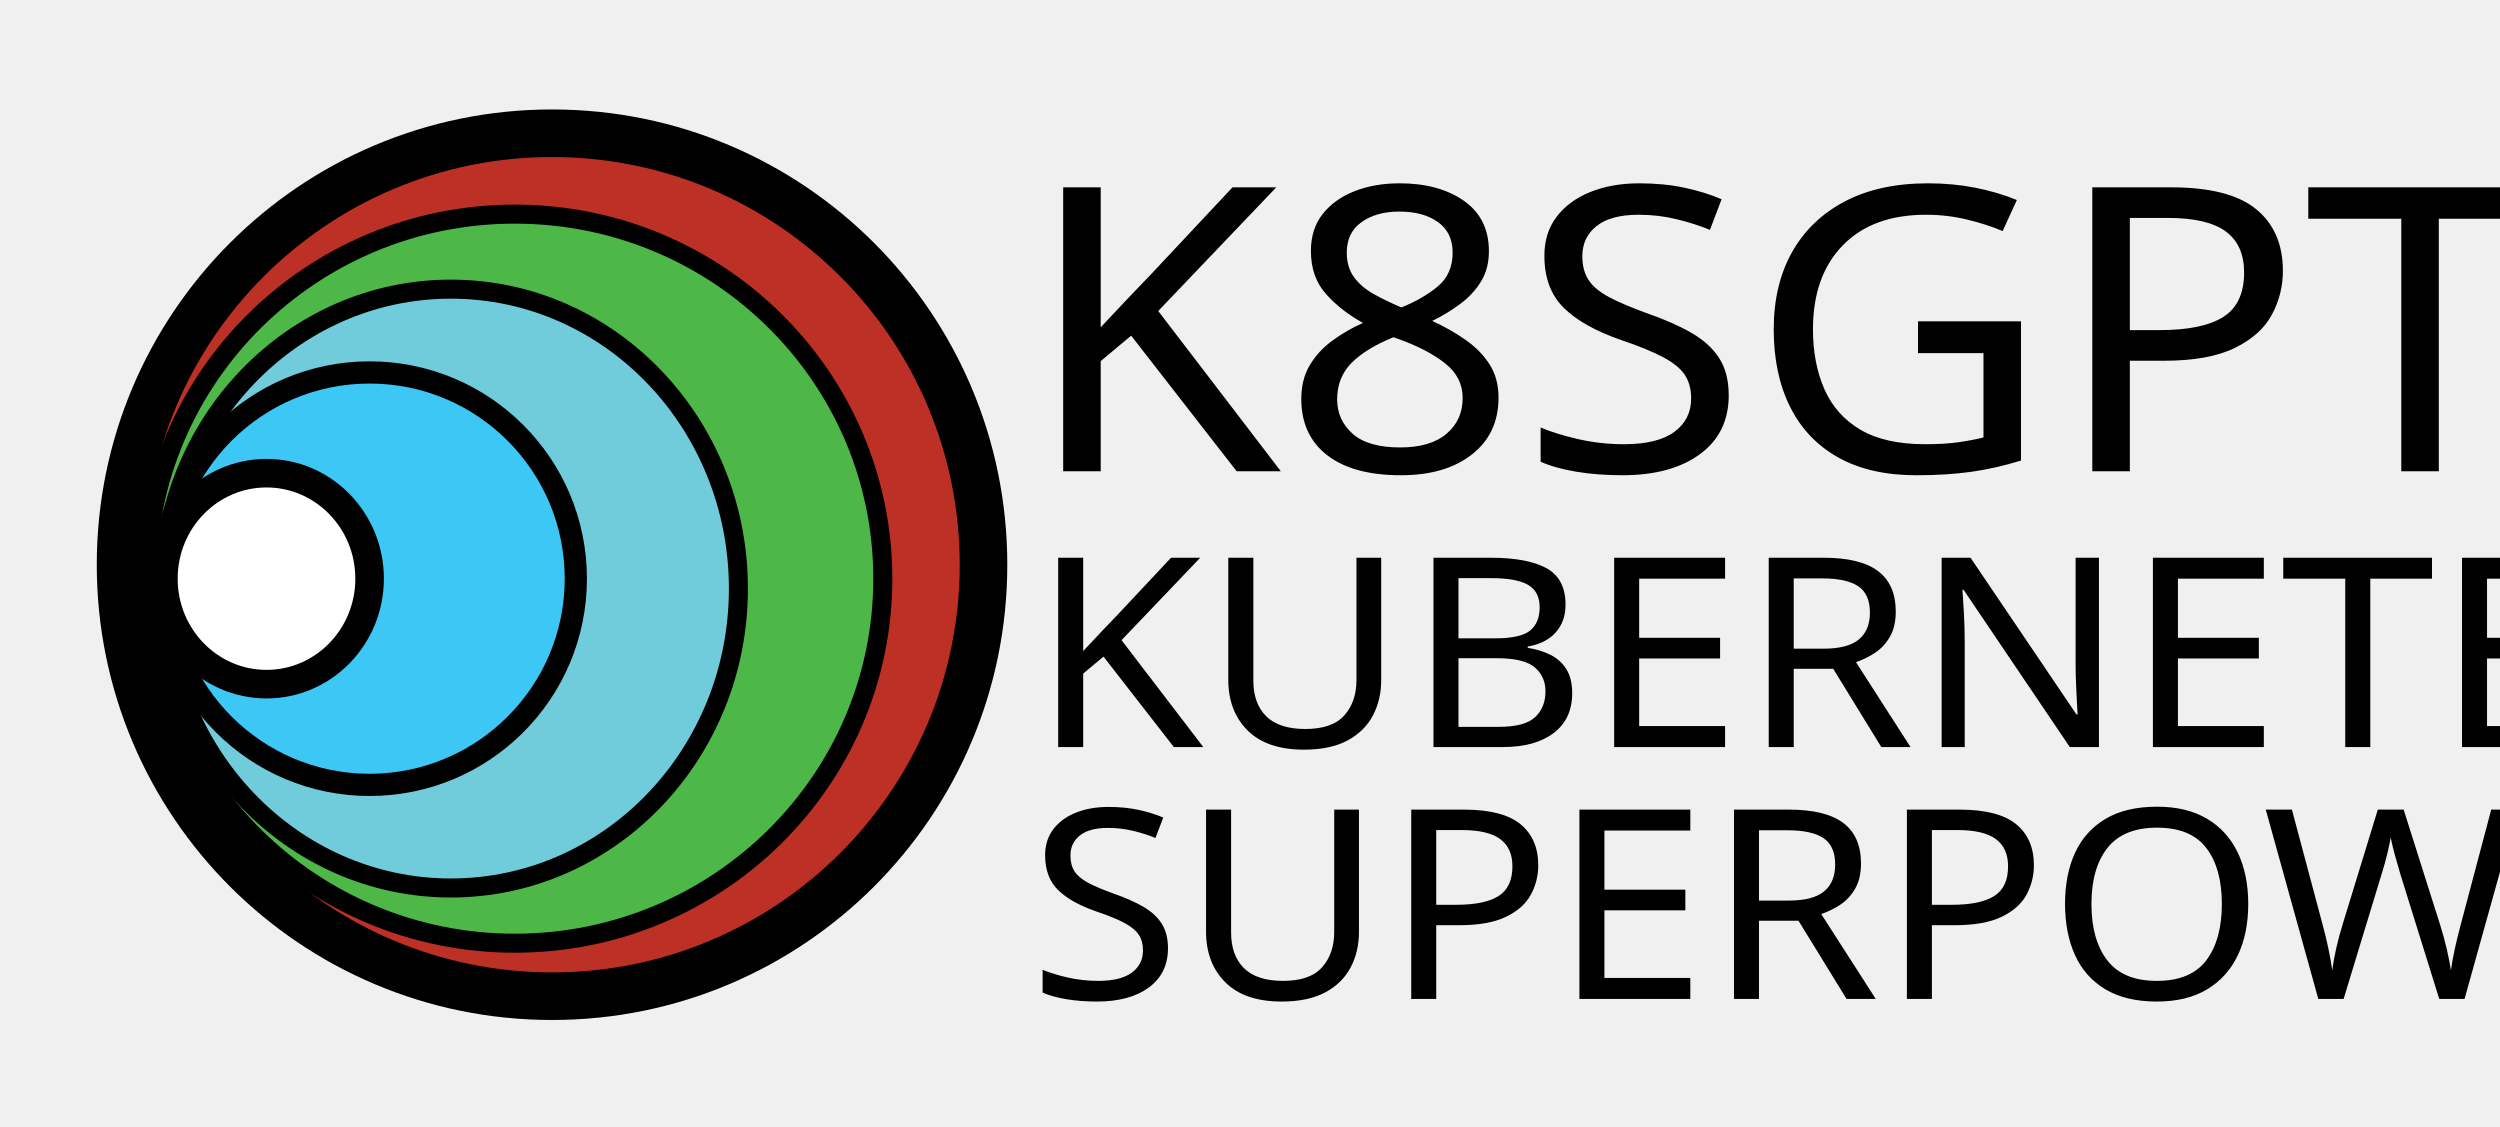
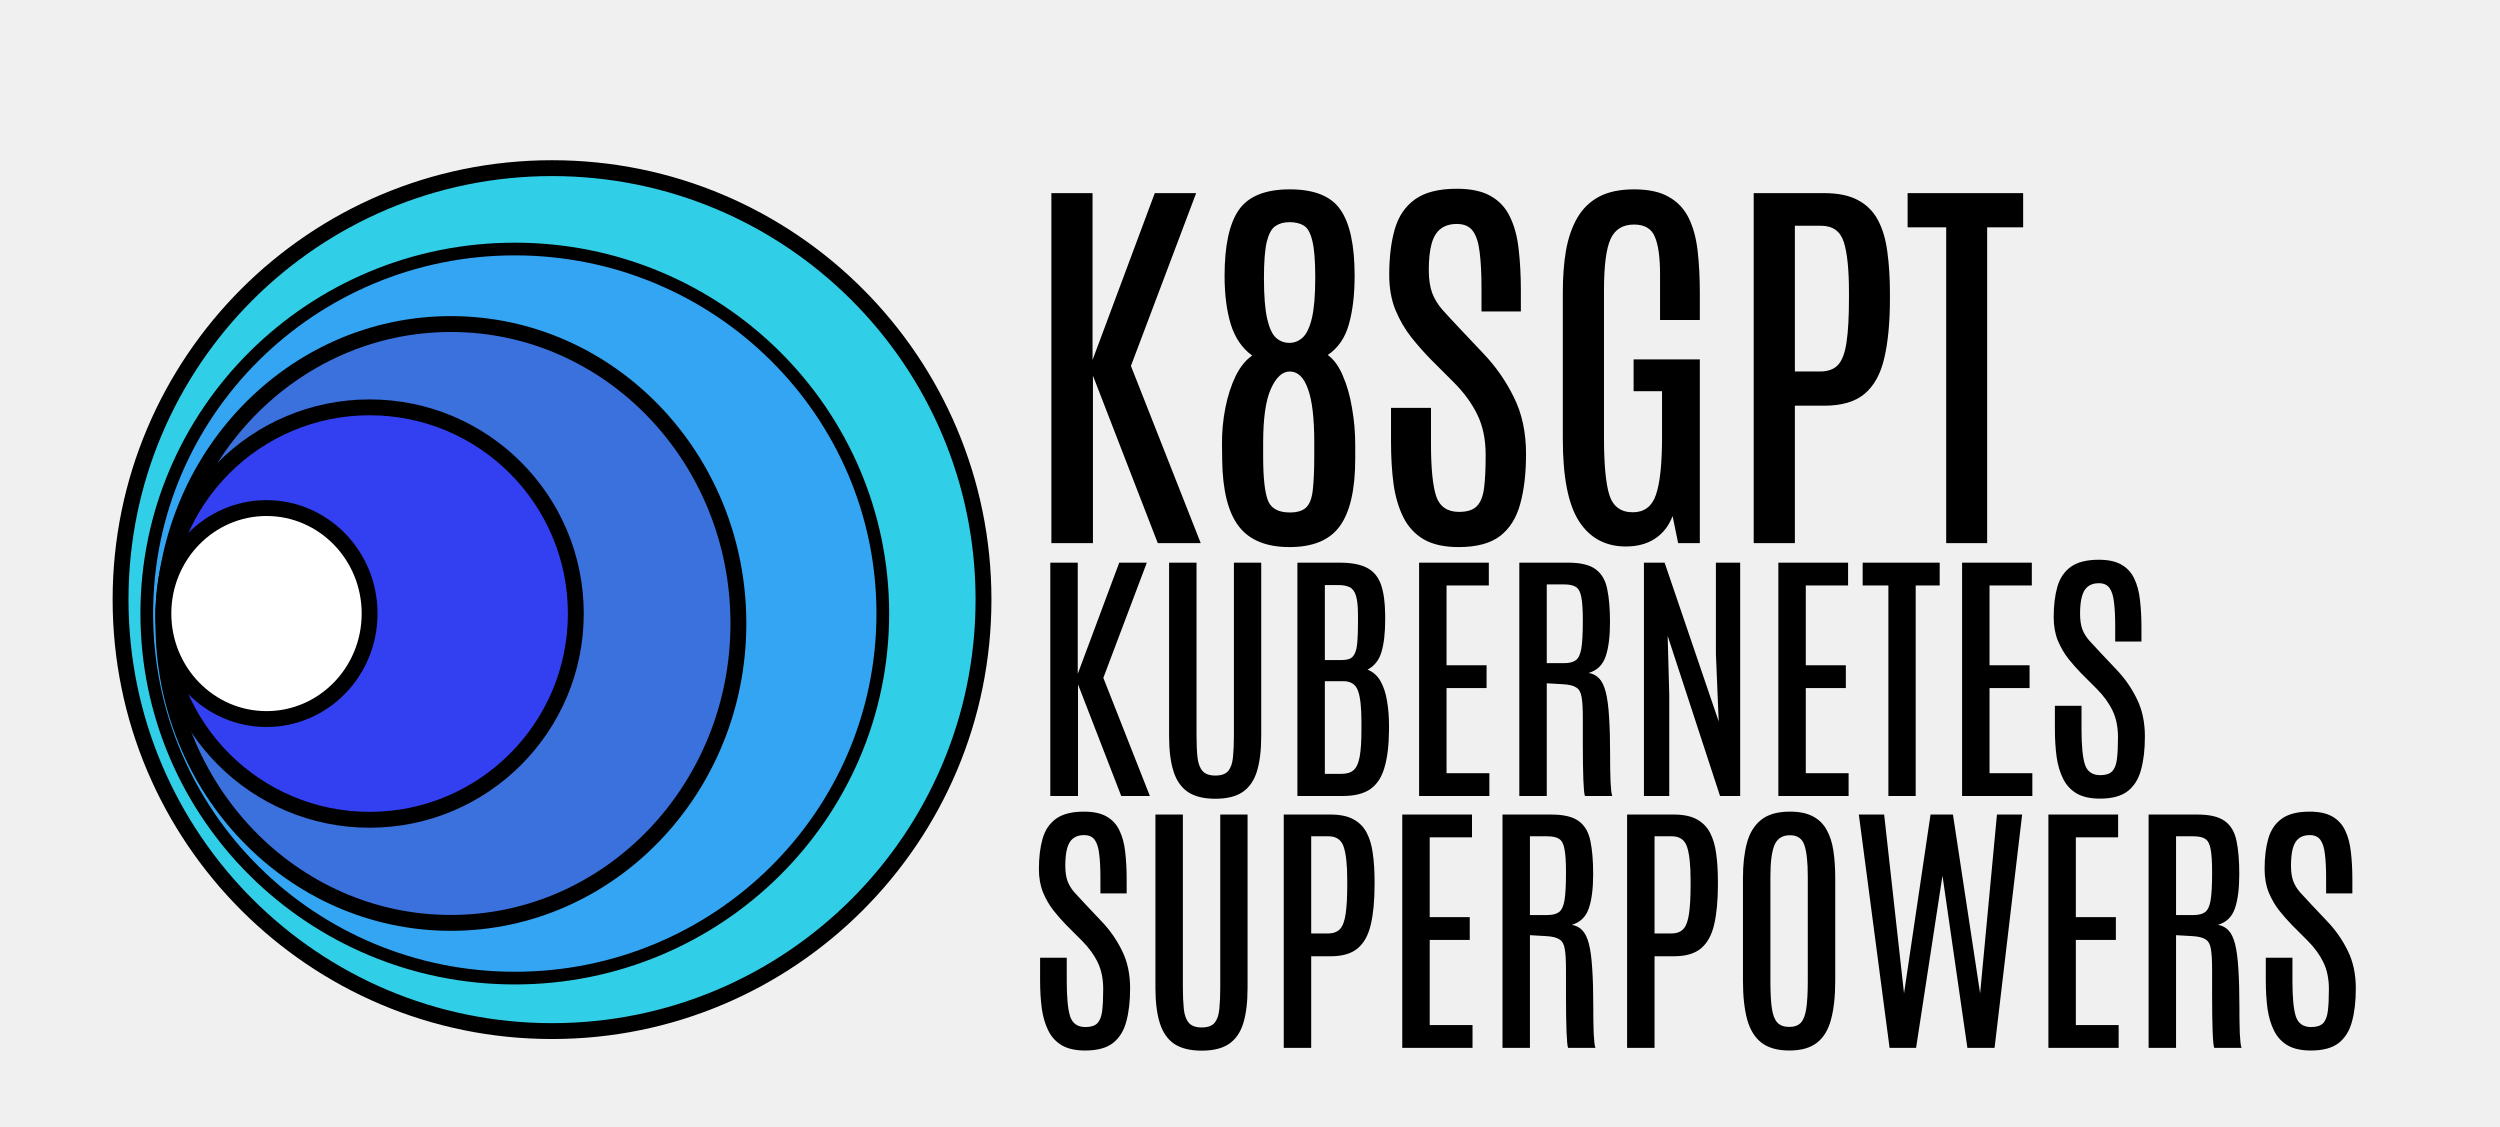
- <svg xmlns="http://www.w3.org/2000/svg" id="svg_document" data-name="svg document" viewBox="0 0 788 355">
-   <defs>
-     <style>
-       .cls-1 {
-         font-size: 125.363px;
-       }
- 
-       .cls-1, .cls-2, .cls-3 {
-         isolation: isolate;
-       }
- 
-       .cls-1, .cls-3 {
-         font-family: Antonio-Regular, Antonio;
-         font-variation-settings: 'wght' 400;
-       }
- 
-       .cls-4 {
-         fill: #3dc7f4;
-         stroke-width: 7px;
-       }
- 
-       .cls-4, .cls-5, .cls-6, .cls-7, .cls-8 {
-         stroke: #000;
-       }
- 
-       .cls-5 {
-         fill: #bd3026;
-         stroke-width: 15px;
-       }
- 
-       .cls-6 {
-         fill: #70ccda;
-       }
- 
-       .cls-6, .cls-7 {
-         stroke-width: 6px;
-       }
- 
-       .cls-7 {
-         fill: #4db748;
-       }
- 
-       .cls-3 {
-         font-size: 83.575px;
-       }
- 
-       .cls-8 {
-         fill: #fff;
-         stroke-width: 9px;
-       }
-     </style>
-   </defs>
-   <circle id="circle1" class="cls-5" cx="174" cy="178" r="136" />
-   <ellipse id="circle4" class="cls-7" cx="162.261" cy="182.395" rx="116" ry="114.903" />
-   <ellipse id="circle4-2" data-name="circle4" class="cls-6" cx="142.123" cy="185.517" rx="90.623" ry="94.378" />
-   <g id="main_group" data-name="main group">
-     <g id="sample_text_element" data-name="sample text element" class="cls-2" text-rendering="geometricPrecision">
-       <text class="cls-1" transform="translate(322.3706 148.5479) scale(1.04842 1)">
-         <tspan x="0" y="0">K8SGPT</tspan>
-       </text>
-     </g>
-     <g id="text1" class="cls-2" text-rendering="geometricPrecision">
-       <text class="cls-3" transform="translate(325.0396 235.4658) scale(1.04842 1)">
-         <tspan x="0" y="0">KUBERNETES</tspan>
-       </text>
-     </g>
-     <g id="text2" class="cls-2" text-rendering="geometricPrecision">
-       <text class="cls-3" transform="translate(324.1631 314.8623) scale(1.04842 1)">
-         <tspan x="0" y="0">SUPERPOWERS</tspan>
-       </text>
-     </g>
-   </g>
-   <circle id="circle3" class="cls-4" cx="116.5" cy="182.395" r="65" />
-   <ellipse id="circle5" class="cls-8" cx="84" cy="182.395" rx="32.5" ry="33.25" />
+ <svg xmlns="http://www.w3.org/2000/svg" width="788" height="355" viewBox="0 0 788 355" fill="none">
+   <path d="M174 325C249.111 325 310 264.111 310 189C310 113.889 249.111 53 174 53C98.889 53 38 113.889 38 189C38 264.111 98.889 325 174 325Z" fill="#31CEE8" stroke="black" stroke-width="5" />
+   <path d="M162.261 308.298C226.326 308.298 278.261 256.854 278.261 193.395C278.261 129.936 226.326 78.492 162.261 78.492C98.196 78.492 46.261 129.936 46.261 193.395C46.261 256.854 98.196 308.298 162.261 308.298Z" fill="#33A5F2" stroke="black" stroke-width="4" />
+   <path d="M142.123 290.895C192.172 290.895 232.745 248.641 232.745 196.517C232.745 144.394 192.172 102.139 142.123 102.139C92.073 102.139 51.5 144.394 51.5 196.517C51.5 248.641 92.073 290.895 142.123 290.895Z" fill="#3A71DC" stroke="black" stroke-width="5" />
+   <path d="M331.396 171.185V60.874H344.37V113.46L363.988 60.874H377.025L356.467 115.34L378.466 171.185H364.928L344.495 118.411V171.185H331.396ZM406.483 172.439C399.129 172.439 393.78 170.245 390.437 165.858C387.095 161.47 385.361 154.534 385.235 145.049L385.173 140.223C385.131 136.212 385.486 132.326 386.238 128.565C386.99 124.763 388.077 121.399 389.497 118.474C390.96 115.549 392.694 113.418 394.699 112.081C391.524 109.783 389.268 106.482 387.93 102.178C386.635 97.874 385.987 92.797 385.987 86.948C385.987 77.379 387.492 70.443 390.5 66.139C393.509 61.835 398.857 59.683 406.545 59.683C414.276 59.683 419.603 61.835 422.528 66.139C425.495 70.401 426.978 77.337 426.978 86.948C426.978 92.881 426.372 97.979 425.16 102.241C423.99 106.461 421.776 109.678 418.517 111.893C420.439 113.272 422.027 115.466 423.28 118.474C424.575 121.441 425.536 124.825 426.163 128.628C426.832 132.43 427.166 136.295 427.166 140.223V144.61C427.166 154.262 425.557 161.324 422.34 165.795C419.164 170.224 413.879 172.439 406.483 172.439ZM406.545 161.533C408.969 161.533 410.724 160.969 411.81 159.841C412.897 158.713 413.565 156.832 413.816 154.2C414.108 151.567 414.255 148.037 414.255 143.607V139.408C414.255 131.762 413.586 126.142 412.249 122.548C410.954 118.913 409.052 117.095 406.545 117.095C404.205 117.095 402.221 118.913 400.591 122.548C398.962 126.142 398.147 131.824 398.147 139.596V143.921C398.147 150.397 398.627 154.952 399.588 157.584C400.549 160.217 402.868 161.533 406.545 161.533ZM406.42 108.07C407.966 108.07 409.345 107.527 410.557 106.44C411.81 105.312 412.792 103.265 413.503 100.298C414.213 97.331 414.568 93.048 414.568 87.449C414.568 82.142 414.255 78.277 413.628 75.854C413.043 73.389 412.145 71.801 410.933 71.091C409.763 70.38 408.259 70.025 406.42 70.025C404.665 70.025 403.182 70.443 401.97 71.278C400.8 72.072 399.902 73.723 399.275 76.23C398.69 78.737 398.397 82.56 398.397 87.7C398.397 93.215 398.732 97.457 399.4 100.423C400.069 103.348 400.988 105.354 402.158 106.44C403.37 107.527 404.79 108.07 406.42 108.07ZM459.758 172.439C455.287 172.439 451.652 171.645 448.852 170.057C446.053 168.427 443.901 166.129 442.396 163.163C440.892 160.196 439.848 156.707 439.263 152.696C438.719 148.642 438.448 144.172 438.448 139.283V128.565H451.046V139.784C451.046 147.514 451.589 153.051 452.675 156.393C453.804 159.694 456.206 161.345 459.883 161.345C462.432 161.345 464.292 160.76 465.461 159.59C466.673 158.378 467.446 156.456 467.781 153.824C468.115 151.191 468.282 147.723 468.282 143.419C468.282 138.489 467.404 134.248 465.65 130.696C463.936 127.144 461.45 123.739 458.191 120.48L450.983 113.272C448.894 111.141 446.846 108.822 444.841 106.315C442.835 103.766 441.164 100.883 439.827 97.665C438.531 94.448 437.884 90.771 437.884 86.634C437.884 81.077 438.469 76.272 439.639 72.219C440.809 68.166 442.94 65.032 446.032 62.817C449.124 60.603 453.511 59.495 459.194 59.495C463.665 59.495 467.237 60.268 469.912 61.814C472.628 63.36 474.654 65.575 475.991 68.458C477.37 71.299 478.268 74.684 478.686 78.612C479.146 82.539 479.376 86.885 479.376 91.648V98.167H466.966V90.771C466.966 86.3 466.778 82.581 466.402 79.615C466.067 76.606 465.357 74.35 464.271 72.845C463.184 71.341 461.492 70.589 459.194 70.589C457.105 70.589 455.391 71.111 454.054 72.156C452.759 73.159 451.819 74.726 451.234 76.857C450.649 78.988 450.356 81.725 450.356 85.067C450.356 87.992 450.712 90.416 451.422 92.338C452.132 94.218 453.198 95.973 454.618 97.603C456.081 99.232 457.857 101.154 459.946 103.369L467.467 111.329C471.437 115.466 474.675 120.104 477.182 125.243C479.731 130.341 481.005 136.274 481.005 143.043C481.005 149.144 480.399 154.388 479.188 158.775C478.018 163.163 475.908 166.547 472.857 168.929C469.807 171.269 465.441 172.439 459.758 172.439ZM512.469 172.251C506.076 172.251 501.166 169.618 497.74 164.353C494.314 159.089 492.6 150.418 492.6 138.343V92.087C492.6 87.24 492.935 82.853 493.603 78.925C494.314 74.956 495.504 71.529 497.176 68.646C498.847 65.763 501.125 63.548 504.008 62.002C506.933 60.456 510.61 59.683 515.039 59.683C519.635 59.683 523.291 60.477 526.007 62.065C528.765 63.611 530.854 65.826 532.275 68.709C533.695 71.592 534.636 75.039 535.095 79.05C535.555 83.062 535.785 87.491 535.785 92.338V100.862H523.249V86.509C523.249 81.161 522.706 77.212 521.62 74.663C520.575 72.072 518.381 70.777 515.039 70.777C511.487 70.777 509.022 72.302 507.643 75.353C506.264 78.403 505.575 83.793 505.575 91.523V137.904C505.575 146.344 506.139 152.382 507.267 156.017C508.437 159.653 510.902 161.47 514.663 161.47C518.256 161.47 520.68 159.653 521.933 156.017C523.228 152.34 523.876 146.219 523.876 137.653V123.3H514.913V113.272H535.785V171.185H528.953L527.198 162.661C526.028 165.753 524.169 168.135 521.62 169.806C519.113 171.436 516.062 172.251 512.469 172.251ZM552.77 171.185V60.874H574.958C579.345 60.874 582.897 61.605 585.613 63.068C588.37 64.53 590.481 66.641 591.943 69.398C593.405 72.156 594.387 75.478 594.889 79.364C595.432 83.25 595.704 87.616 595.704 92.463V94.156C595.704 101.551 595.119 107.756 593.949 112.77C592.82 117.785 590.752 121.566 587.744 124.115C584.777 126.622 580.515 127.876 574.958 127.876H565.744V171.185H552.77ZM565.744 117.095H573.641C576.19 117.095 578.112 116.385 579.408 114.964C580.703 113.502 581.58 111.099 582.04 107.756C582.542 104.414 582.792 99.88 582.792 94.156V92.025C582.792 84.921 582.249 79.677 581.163 76.293C580.076 72.866 577.674 71.153 573.955 71.153H565.744V117.095ZM613.441 171.185V71.655H601.282V60.874H637.697V71.655H626.353V171.185H613.441Z" fill="black" />
+   <path d="M331.057 250.891V177.35H339.706V212.407L352.784 177.35H361.476L347.77 213.661L362.437 250.891H353.411L339.789 215.708V250.891H331.057ZM383.078 251.768C379.457 251.768 376.574 251.058 374.429 249.637C372.312 248.189 370.794 246.002 369.874 243.077C368.955 240.152 368.495 236.461 368.495 232.004V177.35H377.145V231.795C377.145 234.442 377.242 236.712 377.437 238.606C377.632 240.5 378.148 241.949 378.983 242.952C379.819 243.954 381.184 244.456 383.078 244.456C385 244.456 386.365 243.954 387.173 242.952C387.981 241.949 388.468 240.514 388.635 238.648C388.83 236.754 388.928 234.483 388.928 231.837V177.35H397.536V232.004C397.536 236.461 397.09 240.152 396.198 243.077C395.307 246.002 393.803 248.189 391.686 249.637C389.597 251.058 386.727 251.768 383.078 251.768ZM408.943 250.891V177.35H422.23C425.991 177.35 428.902 177.907 430.963 179.021C433.024 180.136 434.473 181.905 435.309 184.328C436.144 186.752 436.576 189.941 436.604 193.897V195.485C436.604 199.579 436.214 202.922 435.434 205.513C434.682 208.076 433.219 209.928 431.047 211.07C432.802 211.767 434.167 212.978 435.142 214.705C436.117 216.432 436.799 218.508 437.189 220.931C437.607 223.355 437.816 225.959 437.816 228.745V230.291C437.76 235.082 437.273 238.996 436.353 242.032C435.462 245.069 433.972 247.311 431.882 248.76C429.793 250.18 426.938 250.891 423.317 250.891H408.943ZM417.592 243.913H422.899C424.542 243.913 425.81 243.509 426.701 242.701C427.593 241.893 428.219 240.486 428.581 238.481C428.944 236.447 429.125 233.634 429.125 230.04V227.491C429.125 222.951 428.762 219.692 428.038 217.714C427.314 215.708 425.754 214.705 423.358 214.705H417.592V243.913ZM417.592 208.062H422.481C423.651 208.062 424.598 207.936 425.322 207.686C426.046 207.407 426.604 206.864 426.994 206.056C427.411 205.248 427.69 204.05 427.829 202.463C427.969 200.875 428.038 198.744 428.038 196.069V194.022C428.038 191.236 427.829 189.161 427.411 187.796C426.994 186.431 426.325 185.526 425.406 185.08C424.514 184.634 423.331 184.412 421.854 184.412H417.592V208.062ZM447.301 250.891V177.35H469.279V184.537H455.95V209.691H468.569V216.878H455.95V243.704H469.447V250.891H447.301ZM478.89 250.891V177.35H494.308C498.208 177.35 501.091 178.046 502.958 179.439C504.824 180.804 506.036 182.88 506.593 185.665C507.178 188.423 507.47 191.905 507.47 196.111C507.47 200.652 507.011 204.259 506.092 206.933C505.172 209.608 503.39 211.335 500.743 212.115C502.08 212.338 503.181 212.909 504.044 213.828C504.936 214.747 505.632 216.182 506.133 218.132C506.635 220.082 506.983 222.7 507.178 225.987C507.401 229.246 507.512 233.355 507.512 238.314C507.512 238.787 507.512 239.47 507.512 240.361C507.512 241.252 507.526 242.227 507.554 243.286C507.582 244.344 507.61 245.389 507.638 246.42C507.693 247.45 507.763 248.37 507.847 249.178C507.93 249.957 508.042 250.529 508.181 250.891H499.573C499.462 250.64 499.364 250.083 499.281 249.219C499.197 248.356 499.128 247.214 499.072 245.793C499.016 244.372 498.974 242.687 498.946 240.737C498.919 238.759 498.905 236.559 498.905 234.135C498.905 231.684 498.905 229.01 498.905 226.113C498.905 223.327 498.779 221.21 498.529 219.761C498.306 218.285 497.749 217.268 496.857 216.711C495.994 216.126 494.601 215.778 492.679 215.666L487.539 215.374V250.891H478.89ZM487.539 209.023H493.055C494.643 209.023 495.854 208.716 496.69 208.103C497.554 207.463 498.139 206.209 498.445 204.343C498.751 202.449 498.905 199.621 498.905 195.861V195.359C498.905 192.239 498.751 189.885 498.445 188.298C498.166 186.682 497.609 185.596 496.774 185.038C495.938 184.481 494.67 184.203 492.971 184.203H487.539V209.023ZM518.167 250.891V177.35H524.686L541.734 227.408L540.856 206.14V177.35H548.503V250.891H542.152L525.647 200.415L526.148 218.967V250.891H518.167ZM560.537 250.891V177.35H582.515V184.537H569.186V209.691H581.805V216.878H569.186V243.704H582.682V250.891H560.537ZM595.218 250.891V184.537H587.112V177.35H611.388V184.537H603.825V250.891H595.218ZM618.45 250.891V177.35H640.429V184.537H627.099V209.691H639.718V216.878H627.099V243.704H640.596V250.891H618.45ZM661.906 251.726C658.925 251.726 656.502 251.197 654.635 250.139C652.769 249.052 651.334 247.52 650.331 245.542C649.329 243.564 648.632 241.238 648.242 238.564C647.88 235.862 647.699 232.882 647.699 229.622V222.477H656.098V229.957C656.098 235.11 656.46 238.801 657.184 241.03C657.936 243.23 659.538 244.331 661.989 244.331C663.689 244.331 664.928 243.941 665.708 243.161C666.516 242.353 667.031 241.071 667.254 239.316C667.477 237.561 667.588 235.249 667.588 232.38C667.588 229.093 667.003 226.266 665.834 223.898C664.691 221.53 663.034 219.26 660.861 217.087L656.056 212.282C654.663 210.861 653.298 209.315 651.961 207.644C650.624 205.945 649.51 204.022 648.618 201.878C647.755 199.733 647.323 197.281 647.323 194.523C647.323 190.819 647.713 187.615 648.493 184.913C649.273 182.211 650.694 180.122 652.755 178.645C654.816 177.169 657.741 176.431 661.53 176.431C664.51 176.431 666.892 176.946 668.675 177.977C670.486 179.008 671.837 180.484 672.728 182.406C673.647 184.3 674.246 186.557 674.525 189.175C674.831 191.794 674.984 194.691 674.984 197.866V202.212H666.711V197.281C666.711 194.301 666.586 191.821 666.335 189.844C666.112 187.838 665.639 186.334 664.914 185.331C664.19 184.328 663.062 183.827 661.53 183.827C660.137 183.827 658.995 184.175 658.103 184.871C657.24 185.54 656.613 186.584 656.223 188.005C655.833 189.426 655.638 191.25 655.638 193.479C655.638 195.429 655.875 197.044 656.348 198.326C656.822 199.579 657.532 200.749 658.479 201.836C659.454 202.922 660.638 204.204 662.031 205.68L667.045 210.987C669.692 213.744 671.85 216.836 673.522 220.263C675.221 223.661 676.071 227.617 676.071 232.129C676.071 236.196 675.667 239.692 674.859 242.617C674.079 245.542 672.672 247.799 670.639 249.386C668.605 250.946 665.694 251.726 661.906 251.726Z" fill="black" />
+   <path d="M342.047 331.123C339.066 331.123 336.643 330.594 334.776 329.535C332.91 328.449 331.475 326.917 330.473 324.939C329.47 322.961 328.773 320.635 328.383 317.961C328.021 315.259 327.84 312.278 327.84 309.019V301.874H336.239V309.353C336.239 314.507 336.601 318.198 337.325 320.426C338.077 322.627 339.679 323.727 342.13 323.727C343.83 323.727 345.069 323.337 345.849 322.557C346.657 321.749 347.172 320.468 347.395 318.713C347.618 316.958 347.73 314.646 347.73 311.777C347.73 308.49 347.145 305.662 345.975 303.294C344.832 300.927 343.175 298.656 341.002 296.484L336.197 291.678C334.804 290.258 333.439 288.712 332.102 287.04C330.765 285.341 329.651 283.419 328.759 281.274C327.896 279.129 327.464 276.678 327.464 273.92C327.464 270.215 327.854 267.012 328.634 264.31C329.414 261.607 330.835 259.518 332.896 258.042C334.957 256.565 337.882 255.827 341.671 255.827C344.651 255.827 347.033 256.343 348.816 257.373C350.627 258.404 351.978 259.88 352.869 261.802C353.788 263.697 354.387 265.953 354.666 268.572C354.972 271.19 355.125 274.087 355.125 277.263V281.608H346.852V276.678C346.852 273.697 346.727 271.218 346.476 269.24C346.253 267.234 345.78 265.73 345.055 264.727C344.331 263.725 343.203 263.223 341.671 263.223C340.278 263.223 339.136 263.571 338.244 264.268C337.381 264.936 336.754 265.981 336.364 267.402C335.974 268.822 335.779 270.647 335.779 272.875C335.779 274.825 336.016 276.441 336.489 277.722C336.963 278.976 337.673 280.146 338.621 281.232C339.595 282.319 340.779 283.6 342.172 285.076L347.186 290.383C349.833 293.141 351.992 296.233 353.663 299.659C355.362 303.058 356.212 307.013 356.212 311.526C356.212 315.593 355.808 319.089 355 322.014C354.22 324.939 352.813 327.195 350.78 328.783C348.746 330.343 345.835 331.123 342.047 331.123ZM378.775 331.165C375.154 331.165 372.271 330.454 370.126 329.034C368.009 327.585 366.491 325.398 365.571 322.473C364.652 319.549 364.193 315.858 364.193 311.401V256.747H372.842V311.192C372.842 313.838 372.939 316.108 373.134 318.003C373.329 319.897 373.845 321.345 374.68 322.348C375.516 323.351 376.881 323.852 378.775 323.852C380.697 323.852 382.062 323.351 382.87 322.348C383.678 321.345 384.166 319.911 384.333 318.044C384.528 316.15 384.625 313.88 384.625 311.233V256.747H393.233V311.401C393.233 315.858 392.787 319.549 391.896 322.473C391.004 325.398 389.5 327.585 387.383 329.034C385.294 330.454 382.425 331.165 378.775 331.165ZM404.64 330.287V256.747H419.432C422.357 256.747 424.724 257.234 426.535 258.209C428.374 259.184 429.78 260.591 430.755 262.429C431.73 264.268 432.385 266.482 432.719 269.073C433.081 271.664 433.262 274.575 433.262 277.806V278.934C433.262 283.865 432.872 288.001 432.092 291.344C431.34 294.687 429.961 297.208 427.956 298.907C425.978 300.578 423.137 301.414 419.432 301.414H413.289V330.287H404.64ZM413.289 294.227H418.554C420.253 294.227 421.535 293.754 422.398 292.807C423.262 291.832 423.847 290.23 424.153 288.001C424.488 285.773 424.655 282.75 424.655 278.934V277.513C424.655 272.778 424.293 269.282 423.568 267.026C422.844 264.741 421.242 263.599 418.763 263.599H413.289V294.227ZM441.995 330.287V256.747H463.974V263.933H450.645V289.088H463.264V296.275H450.645V323.1H464.141V330.287H441.995ZM473.584 330.287V256.747H489.003C492.903 256.747 495.786 257.443 497.652 258.836C499.518 260.201 500.73 262.276 501.287 265.062C501.872 267.819 502.165 271.301 502.165 275.508C502.165 280.048 501.705 283.656 500.786 286.33C499.867 289.004 498.084 290.731 495.438 291.511C496.775 291.734 497.875 292.305 498.739 293.224C499.63 294.144 500.326 295.578 500.828 297.528C501.329 299.478 501.677 302.097 501.872 305.384C502.095 308.643 502.207 312.752 502.207 317.71C502.207 318.184 502.207 318.866 502.207 319.757C502.207 320.649 502.221 321.624 502.248 322.682C502.276 323.741 502.304 324.786 502.332 325.816C502.388 326.847 502.457 327.766 502.541 328.574C502.624 329.354 502.736 329.925 502.875 330.287H494.268C494.156 330.036 494.059 329.479 493.975 328.616C493.892 327.752 493.822 326.61 493.766 325.189C493.71 323.769 493.669 322.083 493.641 320.134C493.613 318.156 493.599 315.955 493.599 313.532C493.599 311.08 493.599 308.406 493.599 305.509C493.599 302.723 493.474 300.606 493.223 299.158C493 297.681 492.443 296.665 491.552 296.107C490.688 295.523 489.295 295.174 487.373 295.063L482.234 294.77V330.287H473.584ZM482.234 288.419H487.749C489.337 288.419 490.549 288.113 491.384 287.5C492.248 286.859 492.833 285.606 493.139 283.739C493.446 281.845 493.599 279.018 493.599 275.257V274.756C493.599 271.636 493.446 269.282 493.139 267.694C492.861 266.078 492.304 264.992 491.468 264.435C490.632 263.878 489.365 263.599 487.666 263.599H482.234V288.419ZM512.862 330.287V256.747H527.653C530.578 256.747 532.946 257.234 534.757 258.209C536.595 259.184 538.002 260.591 538.977 262.429C539.952 264.268 540.607 266.482 540.941 269.073C541.303 271.664 541.484 274.575 541.484 277.806V278.934C541.484 283.865 541.094 288.001 540.314 291.344C539.562 294.687 538.183 297.208 536.177 298.907C534.2 300.578 531.358 301.414 527.653 301.414H521.511V330.287H512.862ZM521.511 294.227H526.776C528.475 294.227 529.757 293.754 530.62 292.807C531.484 291.832 532.069 290.23 532.375 288.001C532.709 285.773 532.876 282.75 532.876 278.934V277.513C532.876 272.778 532.514 269.282 531.79 267.026C531.066 264.741 529.464 263.599 526.985 263.599H521.511V294.227ZM564.006 331.123C560.329 331.123 557.418 330.315 555.273 328.699C553.156 327.084 551.638 324.646 550.718 321.387C549.827 318.128 549.381 314.047 549.381 309.144V276.72C549.381 272.485 549.799 268.808 550.635 265.688C551.47 262.569 552.961 260.145 555.106 258.418C557.251 256.691 560.287 255.827 564.215 255.827C567.168 255.827 569.577 256.329 571.443 257.332C573.31 258.306 574.744 259.713 575.747 261.552C576.778 263.362 577.488 265.549 577.878 268.112C578.268 270.675 578.463 273.544 578.463 276.72V309.144C578.463 314.047 578.018 318.128 577.126 321.387C576.263 324.646 574.772 327.084 572.655 328.699C570.566 330.315 567.683 331.123 564.006 331.123ZM564.006 323.685C565.594 323.685 566.805 323.24 567.641 322.348C568.477 321.429 569.048 319.911 569.354 317.794C569.661 315.677 569.814 312.821 569.814 309.228V276.218C569.814 271.817 569.466 268.558 568.769 266.441C568.073 264.323 566.555 263.265 564.215 263.265C561.791 263.265 560.148 264.323 559.284 266.441C558.448 268.53 558.031 271.775 558.031 276.176V309.228C558.031 312.849 558.184 315.718 558.49 317.835C558.797 319.925 559.382 321.429 560.245 322.348C561.109 323.24 562.362 323.685 564.006 323.685ZM595.595 330.287L585.901 256.747H593.882L600.149 313.114L608.506 256.747H615.568L624.134 313.114L629.44 256.747H637.379L628.688 330.287H620.122L612.267 276.009L603.952 330.287H595.595ZM645.653 330.287V256.747H667.631V263.933H654.302V289.088H666.921V296.275H654.302V323.1H667.798V330.287H645.653ZM677.242 330.287V256.747H692.66C696.56 256.747 699.443 257.443 701.31 258.836C703.176 260.201 704.388 262.276 704.945 265.062C705.53 267.819 705.822 271.301 705.822 275.508C705.822 280.048 705.363 283.656 704.443 286.33C703.524 289.004 701.741 290.731 699.095 291.511C700.432 291.734 701.532 292.305 702.396 293.224C703.287 294.144 703.984 295.578 704.485 297.528C704.987 299.478 705.335 302.097 705.53 305.384C705.753 308.643 705.864 312.752 705.864 317.71C705.864 318.184 705.864 318.866 705.864 319.757C705.864 320.649 705.878 321.624 705.906 322.682C705.934 323.741 705.962 324.786 705.989 325.816C706.045 326.847 706.115 327.766 706.198 328.574C706.282 329.354 706.393 329.925 706.533 330.287H697.925C697.814 330.036 697.716 329.479 697.633 328.616C697.549 327.752 697.479 326.61 697.424 325.189C697.368 323.769 697.326 322.083 697.298 320.134C697.27 318.156 697.256 315.955 697.256 313.532C697.256 311.08 697.256 308.406 697.256 305.509C697.256 302.723 697.131 300.606 696.88 299.158C696.658 297.681 696.1 296.665 695.209 296.107C694.345 295.523 692.953 295.174 691.031 295.063L685.891 294.77V330.287H677.242ZM685.891 288.419H691.407C692.994 288.419 694.206 288.113 695.042 287.5C695.905 286.859 696.49 285.606 696.797 283.739C697.103 281.845 697.256 279.018 697.256 275.257V274.756C697.256 271.636 697.103 269.282 696.797 267.694C696.518 266.078 695.961 264.992 695.125 264.435C694.29 263.878 693.022 263.599 691.323 263.599H685.891V288.419ZM728.386 331.123C725.405 331.123 722.982 330.594 721.115 329.535C719.249 328.449 717.814 326.917 716.812 324.939C715.809 322.961 715.112 320.635 714.722 317.961C714.36 315.259 714.179 312.278 714.179 309.019V301.874H722.578V309.353C722.578 314.507 722.94 318.198 723.664 320.426C724.416 322.627 726.018 323.727 728.469 323.727C730.169 323.727 731.408 323.337 732.188 322.557C732.996 321.749 733.511 320.468 733.734 318.713C733.957 316.958 734.069 314.646 734.069 311.777C734.069 308.49 733.484 305.662 732.314 303.294C731.171 300.927 729.514 298.656 727.341 296.484L722.536 291.678C721.143 290.258 719.778 288.712 718.441 287.04C717.104 285.341 715.99 283.419 715.098 281.274C714.235 279.129 713.803 276.678 713.803 273.92C713.803 270.215 714.193 267.012 714.973 264.31C715.753 261.607 717.174 259.518 719.235 258.042C721.296 256.565 724.221 255.827 728.01 255.827C730.99 255.827 733.372 256.343 735.155 257.373C736.966 258.404 738.317 259.88 739.208 261.802C740.127 263.697 740.726 265.953 741.005 268.572C741.311 271.19 741.464 274.087 741.464 277.263V281.608H733.191V276.678C733.191 273.697 733.066 271.218 732.815 269.24C732.592 267.234 732.119 265.73 731.394 264.727C730.67 263.725 729.542 263.223 728.01 263.223C726.617 263.223 725.475 263.571 724.583 264.268C723.72 264.936 723.093 265.981 722.703 267.402C722.313 268.822 722.118 270.647 722.118 272.875C722.118 274.825 722.355 276.441 722.829 277.722C723.302 278.976 724.012 280.146 724.96 281.232C725.934 282.319 727.118 283.6 728.511 285.076L733.525 290.383C736.172 293.141 738.331 296.233 740.002 299.659C741.701 303.058 742.551 307.013 742.551 311.526C742.551 315.593 742.147 319.089 741.339 322.014C740.559 324.939 739.152 327.195 737.119 328.783C735.085 330.343 732.174 331.123 728.386 331.123Z" fill="black" />
+   <path d="M116.5 258.395C152.399 258.395 181.5 229.294 181.5 193.395C181.5 157.497 152.399 128.395 116.5 128.395C80.602 128.395 51.5 157.497 51.5 193.395C51.5 229.294 80.602 258.395 116.5 258.395Z" fill="#3340F2" stroke="black" stroke-width="5" />
+   <path d="M84 226.645C101.949 226.645 116.5 211.759 116.5 193.395C116.5 175.032 101.949 160.145 84 160.145C66.051 160.145 51.5 175.032 51.5 193.395C51.5 211.759 66.051 226.645 84 226.645Z" fill="white" stroke="black" stroke-width="5" />
</svg>
